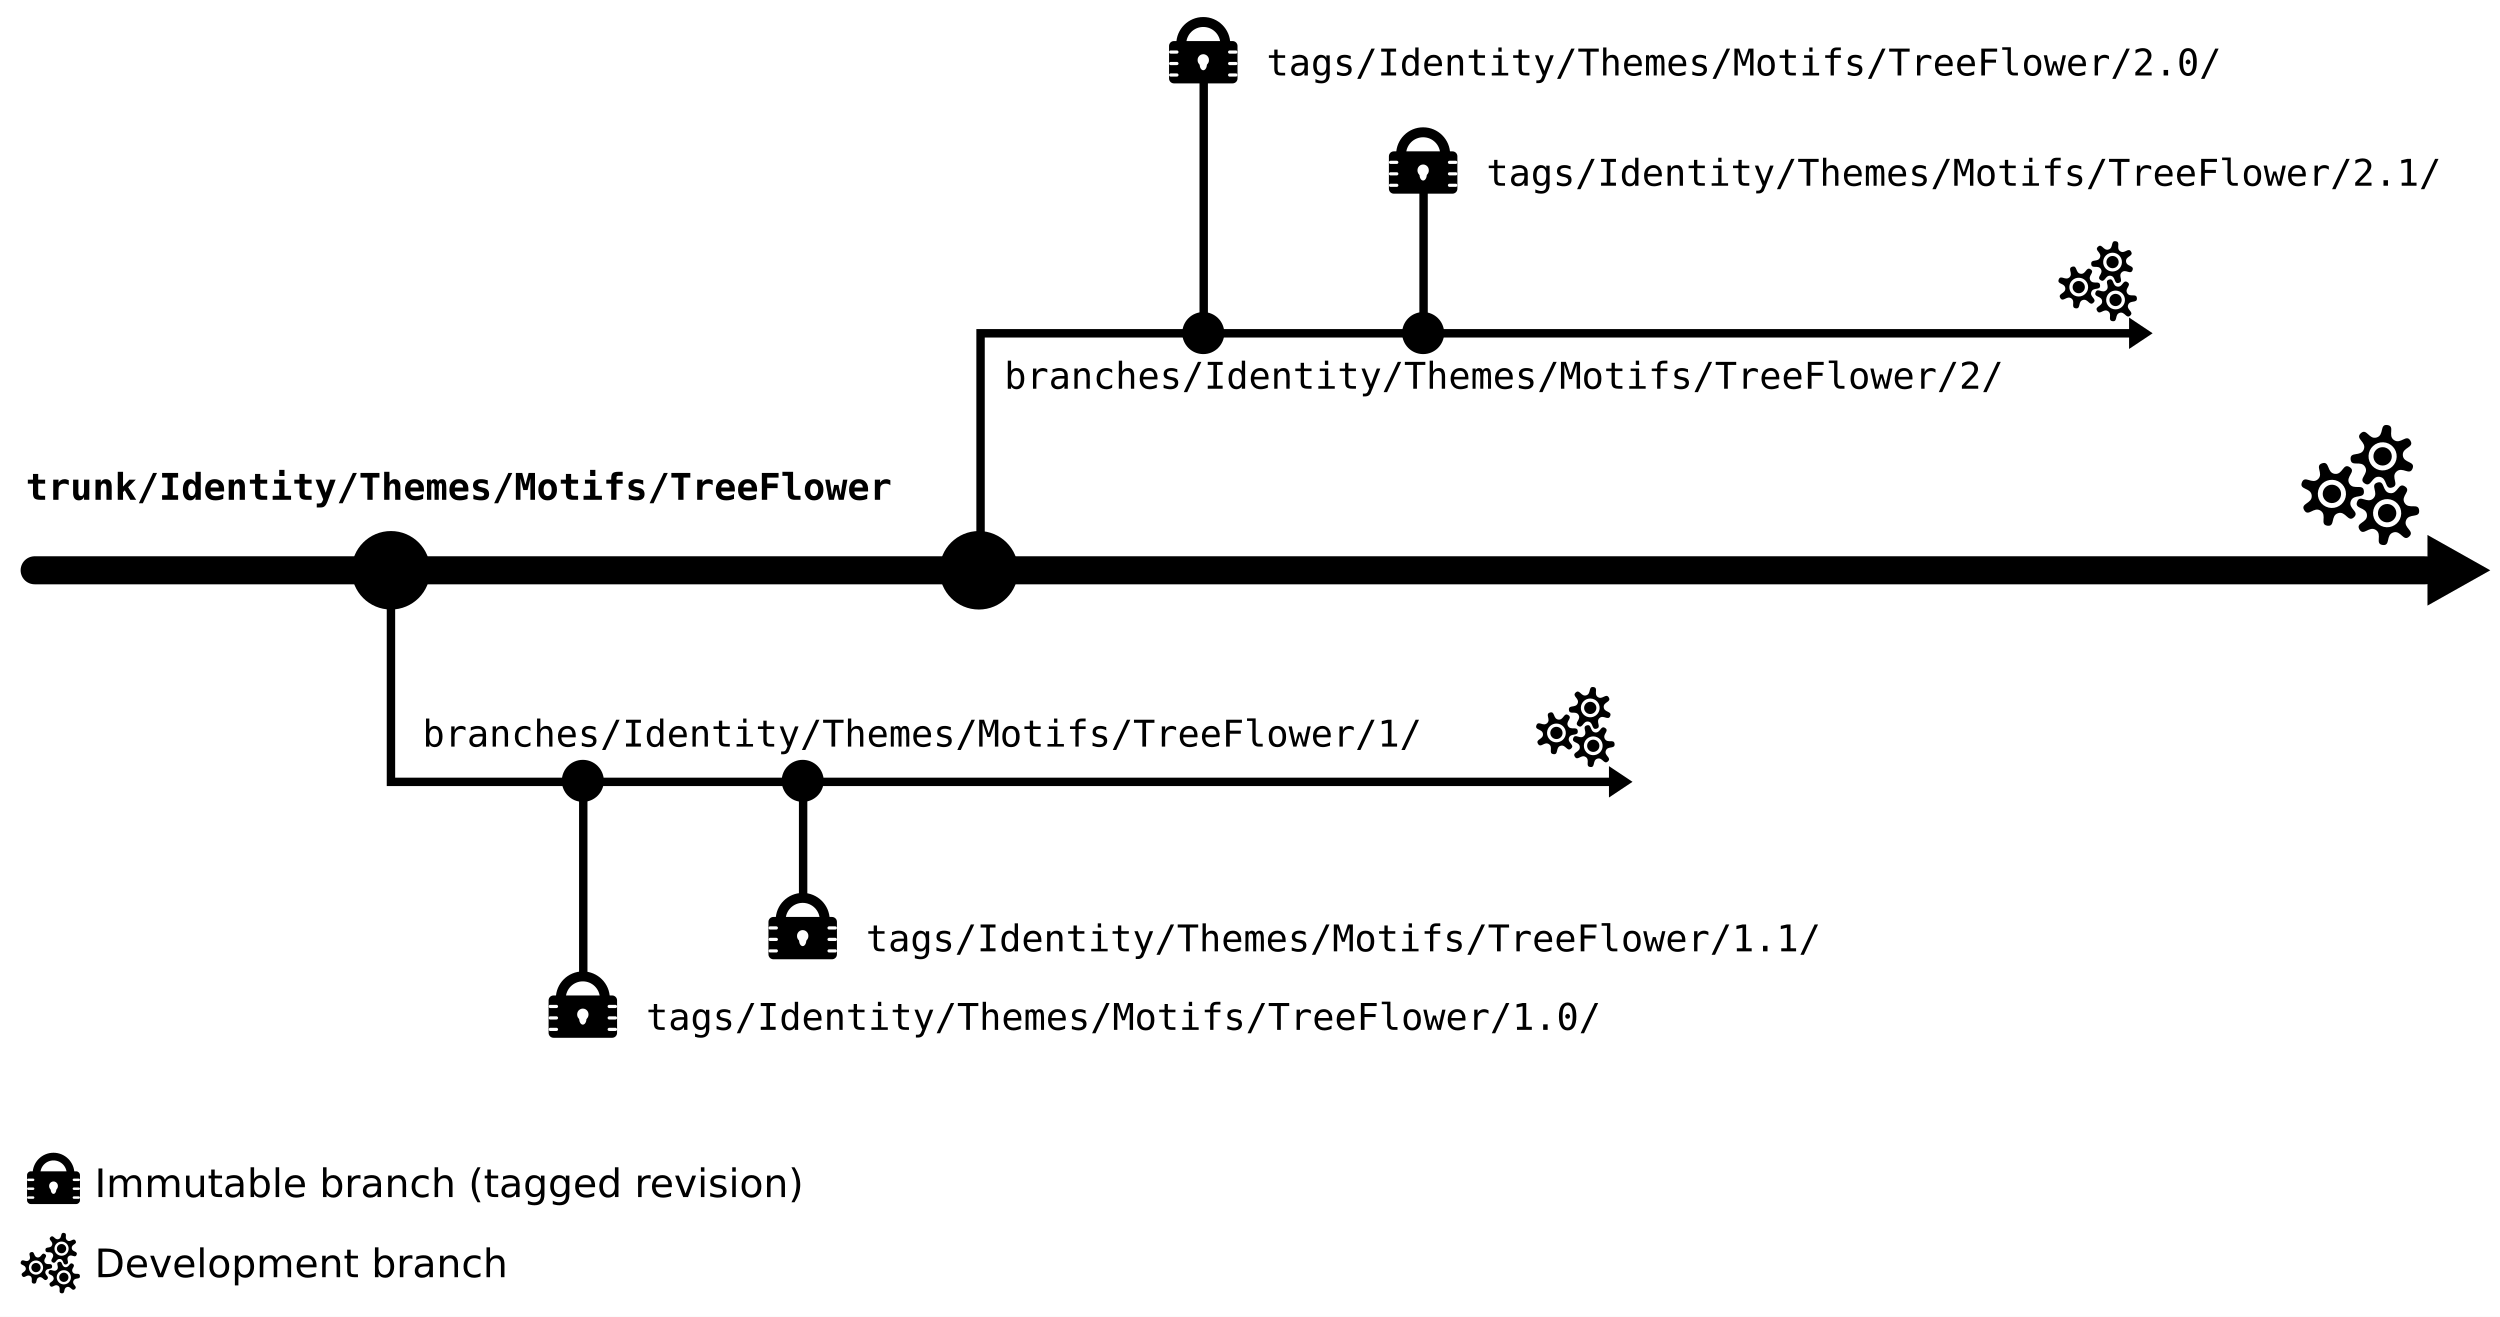
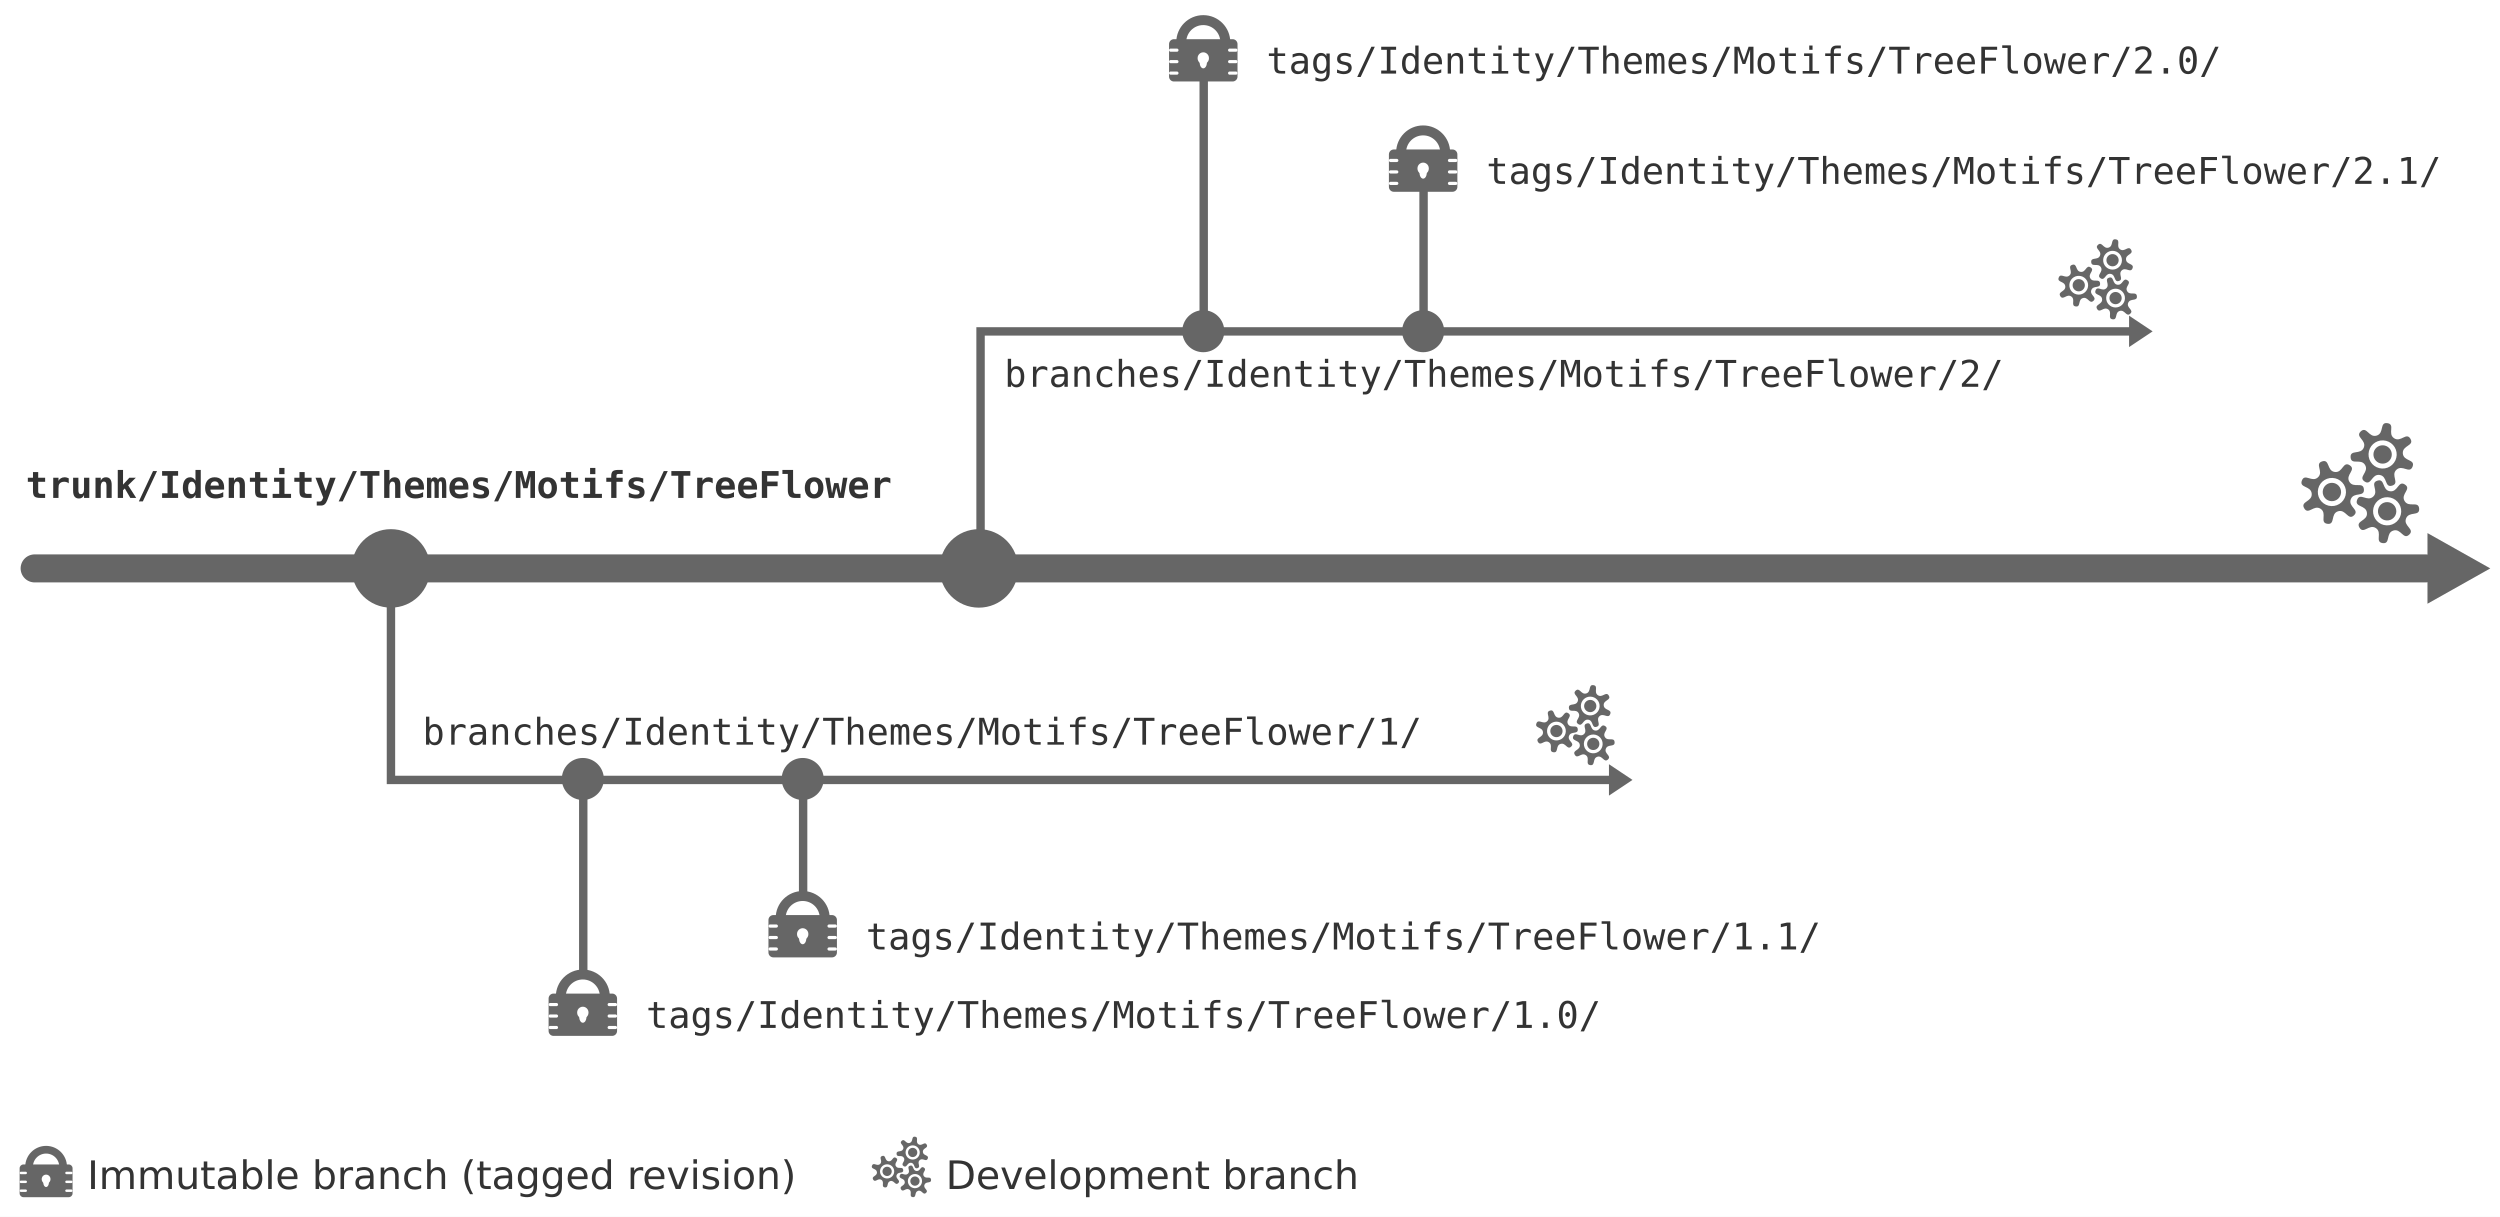
- <svg xmlns="http://www.w3.org/2000/svg" xmlns:xlink="http://www.w3.org/1999/xlink" width="636.912" height="335.481" id="svg2" version="1.0">
-   <defs id="defs4">
-     <linearGradient id="linearGradient5097">
-       <stop style="stop-color:#ffffff;stop-opacity:1;" offset="0" id="stop5099" />
-       <stop style="stop-color:#ffffff;stop-opacity:0;" offset="1" id="stop5101" />
-     </linearGradient>
-     <radialGradient xlink:href="#linearGradient5097" id="radialGradient5113" cx="80.359" cy="613.362" fx="80.359" fy="613.362" r="324.67" gradientTransform="matrix(1.044002,0,0,0.4543958,10.79415,328.391)" gradientUnits="userSpaceOnUse" />
-   </defs>
-   <g id="layer1" transform="translate(227.2667,-386.216)">
-     <rect style="opacity:1;fill:#ffffff;fill-opacity:1;stroke:none;stroke-width:1.379;stroke-linecap:round;stroke-linejoin:round;stroke-miterlimit:4;stroke-dasharray:none;stroke-dashoffset:0;stroke-opacity:1" id="CENTOSARTWORK" width="636.912" height="335.481" x="-227.267" y="386.216" />
+ <svg xmlns="http://www.w3.org/2000/svg" xmlns:xlink="http://www.w3.org/1999/xlink" width="636.912" height="310" id="svg2" version="1.0">
+   <defs id="defs4" />
+   <g id="layer1" transform="translate(227.2667,-386.697)">
+     <rect style="opacity:1;fill:#ffffff;fill-opacity:1;stroke:none;stroke-width:1.379;stroke-linecap:round;stroke-linejoin:round;stroke-miterlimit:4;stroke-dasharray:none;stroke-dashoffset:0;stroke-opacity:1" id="CENTOSARTWORK" width="636.912" height="310" x="-227.267" y="386.697" />
    <g id="g3391" transform="matrix(1.99486,0,0,1.99486,-288.3265,-572.973)">
-       <rect ry="0.88" rx="0.88" y="454.811" x="31.32" height="7.57" width="12.248" id="rect3379" style="opacity:1;fill:#000000;fill-opacity:1;stroke:none;stroke-width:30;stroke-linecap:round;stroke-linejoin:miter;stroke-miterlimit:4;stroke-dasharray:none;stroke-dashoffset:0;stroke-opacity:1" />
-       <path transform="matrix(0.1268335,0,0,0.1268335,32.29058,396.4382)" d="M 71.701,464.413 A 31.07,31.07 0 1 1 9.56,464.413 A 31.07,31.07 0 1 1 71.701,464.413 z" id="path3381" style="opacity:1;fill:none;fill-opacity:1;stroke:#000000;stroke-width:14.03;stroke-linecap:round;stroke-linejoin:miter;stroke-miterlimit:4;stroke-dasharray:none;stroke-dashoffset:0;stroke-opacity:1" />
+       <rect ry="0.88" rx="0.88" y="454.811" x="31.32" height="7.57" width="12.248" id="rect3379" style="opacity:1;fill:#666666;fill-opacity:1;stroke:none;stroke-width:30;stroke-linecap:round;stroke-linejoin:miter;stroke-miterlimit:4;stroke-dasharray:none;stroke-dashoffset:0;stroke-opacity:1" />
+       <path transform="matrix(0.1268335,0,0,0.1268335,32.29058,396.4382)" d="M 71.701,464.413 A 31.07,31.07 0 1 1 9.56,464.413 A 31.07,31.07 0 1 1 71.701,464.413 z" id="path3381" style="opacity:1;fill:none;fill-opacity:1;stroke:#666666;stroke-width:14.03;stroke-linecap:round;stroke-linejoin:miter;stroke-miterlimit:4;stroke-dasharray:none;stroke-dashoffset:0;stroke-opacity:1" />
      <g transform="matrix(1.053512,0,0,1.053512,-2.003688,-26.18033)" id="g3387">
        <path style="opacity:1;fill:#ffffff;fill-opacity:1;stroke:none;stroke-width:2;stroke-linecap:round;stroke-linejoin:miter;stroke-miterlimit:4;stroke-dasharray:none;stroke-dashoffset:0;stroke-opacity:1" id="path3383" d="M 39.152,458.605 A 1.972,1.972 0 1 1 35.209,458.605 A 1.972,1.972 0 1 1 39.152,458.605 z" transform="matrix(0.4895582,0,0,0.4949237,19.24201,232.8131)" />
        <path transform="matrix(0.3109868,0,0,0.4949237,25.88134,233.5437)" d="M 39.152,458.605 A 1.972,1.972 0 1 1 35.209,458.605 A 1.972,1.972 0 1 1 39.152,458.605 z" id="path3385" style="opacity:1;fill:#ffffff;fill-opacity:1;stroke:none;stroke-width:2;stroke-linecap:round;stroke-linejoin:miter;stroke-miterlimit:4;stroke-dasharray:none;stroke-dashoffset:0;stroke-opacity:1" />
      </g>
      <path id="path3593" d="M 32.73,456.777 L 31.604,456.777" style="fill:none;fill-rule:evenodd;stroke:#ffffff;stroke-width:0.568;stroke-linecap:round;stroke-linejoin:miter;stroke-miterlimit:4;stroke-dasharray:none;stroke-opacity:1" />
      <path style="fill:none;fill-rule:evenodd;stroke:#ffffff;stroke-width:0.568;stroke-linecap:round;stroke-linejoin:miter;stroke-miterlimit:4;stroke-dasharray:none;stroke-opacity:1" d="M 32.73,460.881 L 31.604,460.881" id="path3595" />
      <path id="path3597" d="M 32.73,458.829 L 31.604,458.829" style="fill:none;fill-rule:evenodd;stroke:#ffffff;stroke-width:0.568;stroke-linecap:round;stroke-linejoin:miter;stroke-miterlimit:4;stroke-dasharray:none;stroke-opacity:1" />
      <use x="0" y="0" xlink:href="#path3593" id="use3599" transform="translate(10.5533,0)" width="744.094" height="1052.362" />
      <use x="0" y="0" xlink:href="#path3595" id="use3601" transform="translate(10.5533,0)" width="744.094" height="1052.362" />
      <use x="0" y="0" xlink:href="#path3597" id="use3603" transform="translate(10.5533,0)" width="744.094" height="1052.362" />
    </g>
-     <g id="g3464" transform="matrix(1.748687,7.0246696e-2,-7.0246696e-2,1.748687,-196.3429,-352.5242)" style="fill:#000000">
-       <g id="g3448" transform="translate(1.011923,0.8513383)" style="fill:#000000">
-         <path style="fill:#000000;fill-opacity:1;stroke:none;stroke-width:2;stroke-linecap:round;stroke-linejoin:miter;stroke-miterlimit:4;stroke-dasharray:none;stroke-dashoffset:0;stroke-opacity:1" id="path3398" d="M -63.899,485.465 C -69.086,491.084 -59.634,497.68 -66.745,500.493 C -73.857,503.305 -71.472,492.028 -79.1,491.476 C -86.727,490.924 -85.991,502.427 -92.623,498.62 C -99.256,494.814 -88.952,489.647 -93.277,483.34 C -97.601,477.032 -106.135,484.78 -107.294,477.221 C -108.454,469.662 -97.99,474.496 -95.754,467.183 C -93.519,459.869 -104.898,458.028 -99.711,452.408 C -94.524,446.789 -91.779,457.984 -84.667,455.172 C -77.556,452.359 -83.211,442.315 -75.583,442.867 C -67.956,443.419 -74.997,452.545 -68.364,456.351 C -61.732,460.158 -57.404,449.474 -53.08,455.782 C -48.756,462.089 -60.281,462.274 -59.122,469.833 C -57.962,477.392 -46.912,474.114 -49.147,481.428 C -51.382,488.741 -58.712,479.846 -63.899,485.465 z" transform="matrix(0.1945715,0.1005164,-0.1005164,0.1945715,97.41442,311.9093)" />
-         <path style="fill:#000000;fill-opacity:1;stroke:#ffffff;stroke-width:1.512;stroke-linecap:round;stroke-linejoin:miter;stroke-miterlimit:4;stroke-dasharray:none;stroke-dashoffset:0;stroke-opacity:1" id="path3400" d="M 82.058,454.455 A 3.585,3.585 0 1 1 74.888,454.455 A 3.585,3.585 0 1 1 82.058,454.455 z" transform="matrix(0.6612406,0,0,0.6612406,-17.11405,95.56287)" />
+     <g id="g3464" transform="matrix(1.748687,7.0246696e-2,-7.0246696e-2,1.748687,-196.3429,-352.5242)" style="fill:#333333">
+       <g id="g3448" transform="translate(1.011923,0.8513383)" style="fill:#666666">
+         <path style="fill:#666666;fill-opacity:1;stroke:none;stroke-width:2;stroke-linecap:round;stroke-linejoin:miter;stroke-miterlimit:4;stroke-dasharray:none;stroke-dashoffset:0;stroke-opacity:1" id="path3398" d="M -63.899,485.465 C -69.086,491.084 -59.634,497.68 -66.745,500.493 C -73.857,503.305 -71.472,492.028 -79.1,491.476 C -86.727,490.924 -85.991,502.427 -92.623,498.62 C -99.256,494.814 -88.952,489.647 -93.277,483.34 C -97.601,477.032 -106.135,484.78 -107.294,477.221 C -108.454,469.662 -97.99,474.496 -95.754,467.183 C -93.519,459.869 -104.898,458.028 -99.711,452.408 C -94.524,446.789 -91.779,457.984 -84.667,455.172 C -77.556,452.359 -83.211,442.315 -75.583,442.867 C -67.956,443.419 -74.997,452.545 -68.364,456.351 C -61.732,460.158 -57.404,449.474 -53.08,455.782 C -48.756,462.089 -60.281,462.274 -59.122,469.833 C -57.962,477.392 -46.912,474.114 -49.147,481.428 C -51.382,488.741 -58.712,479.846 -63.899,485.465 z" transform="matrix(0.1945715,0.1005164,-0.1005164,0.1945715,97.41442,311.9093)" />
+         <path style="fill:#666666;fill-opacity:1;stroke:#ffffff;stroke-width:1.512;stroke-linecap:round;stroke-linejoin:miter;stroke-miterlimit:4;stroke-dasharray:none;stroke-dashoffset:0;stroke-opacity:1" id="path3400" d="M 82.058,454.455 A 3.585,3.585 0 1 1 74.888,454.455 A 3.585,3.585 0 1 1 82.058,454.455 z" transform="matrix(0.6612406,0,0,0.6612406,-17.11405,95.56287)" />
      </g>
-       <g transform="translate(12.4176,4.32646)" id="g3511" style="fill:#000000">
-         <path transform="matrix(0.1945715,0.1005164,-0.1005164,0.1945715,97.41442,311.9093)" d="M -63.899,485.465 C -69.086,491.084 -59.634,497.68 -66.745,500.493 C -73.857,503.305 -71.472,492.028 -79.1,491.476 C -86.727,490.924 -85.991,502.427 -92.623,498.62 C -99.256,494.814 -88.952,489.647 -93.277,483.34 C -97.601,477.032 -106.135,484.78 -107.294,477.221 C -108.454,469.662 -97.99,474.496 -95.754,467.183 C -93.519,459.869 -104.898,458.028 -99.711,452.408 C -94.524,446.789 -91.779,457.984 -84.667,455.172 C -77.556,452.359 -83.211,442.315 -75.583,442.867 C -67.956,443.419 -74.997,452.545 -68.364,456.351 C -61.732,460.158 -57.404,449.474 -53.08,455.782 C -48.756,462.089 -60.281,462.274 -59.122,469.833 C -57.962,477.392 -46.912,474.114 -49.147,481.428 C -51.382,488.741 -58.712,479.846 -63.899,485.465 z" id="path3513" style="fill:#000000;fill-opacity:1;stroke:none;stroke-width:2;stroke-linecap:round;stroke-linejoin:miter;stroke-miterlimit:4;stroke-dasharray:none;stroke-dashoffset:0;stroke-opacity:1" />
-         <path transform="matrix(0.6612406,0,0,0.6612406,-17.11405,95.56287)" d="M 82.058,454.455 A 3.585,3.585 0 1 1 74.888,454.455 A 3.585,3.585 0 1 1 82.058,454.455 z" id="path3515" style="fill:#000000;fill-opacity:1;stroke:#ffffff;stroke-width:1.512;stroke-linecap:round;stroke-linejoin:miter;stroke-miterlimit:4;stroke-dasharray:none;stroke-dashoffset:0;stroke-opacity:1" />
+       <g transform="translate(12.4176,4.32646)" id="g3511" style="fill:#666666">
+         <path transform="matrix(0.1945715,0.1005164,-0.1005164,0.1945715,97.41442,311.9093)" d="M -63.899,485.465 C -69.086,491.084 -59.634,497.68 -66.745,500.493 C -73.857,503.305 -71.472,492.028 -79.1,491.476 C -86.727,490.924 -85.991,502.427 -92.623,498.62 C -99.256,494.814 -88.952,489.647 -93.277,483.34 C -97.601,477.032 -106.135,484.78 -107.294,477.221 C -108.454,469.662 -97.99,474.496 -95.754,467.183 C -93.519,459.869 -104.898,458.028 -99.711,452.408 C -94.524,446.789 -91.779,457.984 -84.667,455.172 C -77.556,452.359 -83.211,442.315 -75.583,442.867 C -67.956,443.419 -74.997,452.545 -68.364,456.351 C -61.732,460.158 -57.404,449.474 -53.08,455.782 C -48.756,462.089 -60.281,462.274 -59.122,469.833 C -57.962,477.392 -46.912,474.114 -49.147,481.428 C -51.382,488.741 -58.712,479.846 -63.899,485.465 z" id="path3513" style="fill:#666666;fill-opacity:1;stroke:none;stroke-width:2;stroke-linecap:round;stroke-linejoin:miter;stroke-miterlimit:4;stroke-dasharray:none;stroke-dashoffset:0;stroke-opacity:1" />
+         <path transform="matrix(0.6612406,0,0,0.6612406,-17.11405,95.56287)" d="M 82.058,454.455 A 3.585,3.585 0 1 1 74.888,454.455 A 3.585,3.585 0 1 1 82.058,454.455 z" id="path3515" style="fill:#666666;fill-opacity:1;stroke:#ffffff;stroke-width:1.512;stroke-linecap:round;stroke-linejoin:miter;stroke-miterlimit:4;stroke-dasharray:none;stroke-dashoffset:0;stroke-opacity:1" />
      </g>
-       <g id="g3517" transform="translate(11.03246,-7.207829)" style="fill:#000000">
-         <path style="fill:#000000;fill-opacity:1;stroke:none;stroke-width:2;stroke-linecap:round;stroke-linejoin:miter;stroke-miterlimit:4;stroke-dasharray:none;stroke-dashoffset:0;stroke-opacity:1" id="path3519" d="M -63.899,485.465 C -69.086,491.084 -59.634,497.68 -66.745,500.493 C -73.857,503.305 -71.472,492.028 -79.1,491.476 C -86.727,490.924 -85.991,502.427 -92.623,498.62 C -99.256,494.814 -88.952,489.647 -93.277,483.34 C -97.601,477.032 -106.135,484.78 -107.294,477.221 C -108.454,469.662 -97.99,474.496 -95.754,467.183 C -93.519,459.869 -104.898,458.028 -99.711,452.408 C -94.524,446.789 -91.779,457.984 -84.667,455.172 C -77.556,452.359 -83.211,442.315 -75.583,442.867 C -67.956,443.419 -74.997,452.545 -68.364,456.351 C -61.732,460.158 -57.404,449.474 -53.08,455.782 C -48.756,462.089 -60.281,462.274 -59.122,469.833 C -57.962,477.392 -46.912,474.114 -49.147,481.428 C -51.382,488.741 -58.712,479.846 -63.899,485.465 z" transform="matrix(0.218856,7.9782205e-3,-7.9782205e-3,0.218856,55.57059,293.3309)" />
-         <path style="fill:#000000;fill-opacity:1;stroke:#ffffff;stroke-width:1.512;stroke-linecap:round;stroke-linejoin:miter;stroke-miterlimit:4;stroke-dasharray:none;stroke-dashoffset:0;stroke-opacity:1" id="path3521" d="M 82.058,454.455 A 3.585,3.585 0 1 1 74.888,454.455 A 3.585,3.585 0 1 1 82.058,454.455 z" transform="matrix(0.6612406,0,0,0.6612406,-17.11405,95.56287)" />
+       <g id="g3517" transform="translate(11.03246,-7.207829)" style="fill:#666666">
+         <path style="fill:#666666;fill-opacity:1;stroke:none;stroke-width:2;stroke-linecap:round;stroke-linejoin:miter;stroke-miterlimit:4;stroke-dasharray:none;stroke-dashoffset:0;stroke-opacity:1" id="path3519" d="M -63.899,485.465 C -69.086,491.084 -59.634,497.68 -66.745,500.493 C -73.857,503.305 -71.472,492.028 -79.1,491.476 C -86.727,490.924 -85.991,502.427 -92.623,498.62 C -99.256,494.814 -88.952,489.647 -93.277,483.34 C -97.601,477.032 -106.135,484.78 -107.294,477.221 C -108.454,469.662 -97.99,474.496 -95.754,467.183 C -93.519,459.869 -104.898,458.028 -99.711,452.408 C -94.524,446.789 -91.779,457.984 -84.667,455.172 C -77.556,452.359 -83.211,442.315 -75.583,442.867 C -67.956,443.419 -74.997,452.545 -68.364,456.351 C -61.732,460.158 -57.404,449.474 -53.08,455.782 C -48.756,462.089 -60.281,462.274 -59.122,469.833 C -57.962,477.392 -46.912,474.114 -49.147,481.428 C -51.382,488.741 -58.712,479.846 -63.899,485.465 z" transform="matrix(0.218856,7.9782205e-3,-7.9782205e-3,0.218856,55.57059,293.3309)" />
+         <path style="fill:#666666;fill-opacity:1;stroke:#ffffff;stroke-width:1.512;stroke-linecap:round;stroke-linejoin:miter;stroke-miterlimit:4;stroke-dasharray:none;stroke-dashoffset:0;stroke-opacity:1" id="path3521" d="M 82.058,454.455 A 3.585,3.585 0 1 1 74.888,454.455 A 3.585,3.585 0 1 1 82.058,454.455 z" transform="matrix(0.6612406,0,0,0.6612406,-17.11405,95.56287)" />
      </g>
    </g>
-     <path style="fill:none;fill-rule:evenodd;stroke:#000000;stroke-width:7.139;stroke-linecap:round;stroke-linejoin:miter;stroke-miterlimit:4;stroke-dasharray:none;stroke-opacity:1" d="M -218.442,531.506 L 390.651,531.506" id="path2569" />
-     <text xml:space="preserve" style="font-size:9.396px;font-style:normal;font-variant:normal;font-weight:bold;font-stretch:normal;text-align:start;line-height:100%;writing-mode:lr-tb;text-anchor:start;fill:#000000;fill-opacity:1;stroke:none;stroke-width:1px;stroke-linecap:butt;stroke-linejoin:miter;stroke-opacity:1;font-family:DejaVu LGC Sans Mono;-inkscape-font-specification:DejaVu LGC Sans Mono Bold" x="-220.691" y="513.552" id="text3341">
+     <path style="fill:none;fill-rule:evenodd;stroke:#666666;stroke-width:7.139;stroke-linecap:round;stroke-linejoin:miter;stroke-miterlimit:4;stroke-dasharray:none;stroke-opacity:1" d="M -218.442,531.506 L 390.651,531.506" id="path2569" />
+     <text xml:space="preserve" style="font-size:9.396px;font-style:normal;font-variant:normal;font-weight:bold;font-stretch:normal;text-align:start;line-height:100%;writing-mode:lr-tb;text-anchor:start;fill:#333333;fill-opacity:1;stroke:none;stroke-width:1px;stroke-linecap:butt;stroke-linejoin:miter;stroke-opacity:1;font-family:DejaVu LGC Sans Mono;-inkscape-font-specification:DejaVu LGC Sans Mono Bold" x="-220.691" y="513.552" id="text3341">
      <tspan id="tspan3343" x="-220.691" y="513.552">trunk/Identity/Themes/Motifs/TreeFlower</tspan>
    </text>
-     <path transform="matrix(1.323037,0,0,1.289007,297.2731,-33.54565)" style="fill:#000000;fill-opacity:1;stroke:none;stroke-width:5;stroke-linecap:round;stroke-linejoin:miter;stroke-miterlimit:4;stroke-dashoffset:0;stroke-opacity:1" d="M 70.969,445.344 L 70.969,431.38 L 83.062,438.362 L 70.969,445.344 z" id="path3347" />
-     <path style="fill:none;fill-rule:evenodd;stroke:#000000;stroke-width:2.142;stroke-linecap:round;stroke-linejoin:miter;stroke-miterlimit:4;stroke-dasharray:none;stroke-opacity:1" d="M -127.666,531.959 L -127.666,585.404 L 183.01,585.404" id="path3349" />
-     <path style="fill:#000000;fill-opacity:1;stroke:none;stroke-width:5;stroke-linecap:round;stroke-linejoin:miter;stroke-miterlimit:4;stroke-dasharray:none;stroke-dashoffset:0;stroke-opacity:1" id="path3351" d="M 70.969,445.344 L 70.969,438.362 L 70.969,431.38 L 77.016,434.871 L 83.062,438.362 L 77.016,441.853 L 70.969,445.344 z" transform="matrix(0.4961389,0,0,0.5728919,147.4285,334.2603)" />
-     <text xml:space="preserve" style="font-size:9.396px;font-style:normal;font-variant:normal;font-weight:normal;font-stretch:normal;text-align:start;line-height:100%;writing-mode:lr-tb;text-anchor:start;fill:#000000;fill-opacity:1;stroke:none;stroke-width:1px;stroke-linecap:butt;stroke-linejoin:miter;stroke-opacity:1;font-family:DejaVu LGC Sans Mono;-inkscape-font-specification:DejaVu LGC Sans Mono" x="-119.622" y="576.418" id="text3553">
+     <path transform="matrix(1.323037,0,0,1.289007,297.2731,-33.54565)" style="fill:#666666;fill-opacity:1;stroke:none;stroke-width:5;stroke-linecap:round;stroke-linejoin:miter;stroke-miterlimit:4;stroke-dashoffset:0;stroke-opacity:1" d="M 70.969,445.344 L 70.969,431.38 L 83.062,438.362 L 70.969,445.344 z" id="path3347" />
+     <path style="fill:none;fill-rule:evenodd;stroke:#666666;stroke-width:2.142;stroke-linecap:round;stroke-linejoin:miter;stroke-miterlimit:4;stroke-dasharray:none;stroke-opacity:1" d="M -127.666,531.959 L -127.666,585.404 L 183.01,585.404" id="path3349" />
+     <path style="fill:#666666;fill-opacity:1;stroke:none;stroke-width:5;stroke-linecap:round;stroke-linejoin:miter;stroke-miterlimit:4;stroke-dasharray:none;stroke-dashoffset:0;stroke-opacity:1" id="path3351" d="M 70.969,445.344 L 70.969,438.362 L 70.969,431.38 L 77.016,434.871 L 83.062,438.362 L 77.016,441.853 L 70.969,445.344 z" transform="matrix(0.4961389,0,0,0.5728919,147.4285,334.2603)" />
+     <text xml:space="preserve" style="font-size:9.396px;font-style:normal;font-variant:normal;font-weight:normal;font-stretch:normal;text-align:start;line-height:100%;writing-mode:lr-tb;text-anchor:start;fill:#333333;fill-opacity:1;stroke:none;stroke-width:1px;stroke-linecap:butt;stroke-linejoin:miter;stroke-opacity:1;font-family:DejaVu LGC Sans Mono;-inkscape-font-specification:DejaVu LGC Sans Mono" x="-119.622" y="576.418" id="text3553">
      <tspan id="tspan3555" x="-119.622" y="576.418">branches/Identity/Themes/Motifs/TreeFlower/1/</tspan>
    </text>
    <use height="1052.362" width="744.094" transform="matrix(0.4761905,0,0,0.4761905,246.2302,409.0977)" id="use3563" xlink:href="#g3464" y="0" x="0" />
-     <path transform="matrix(0.6693112,0,0,0.6693112,-141.0277,211.435)" d="M 101,558.362 A 8,8 0 1 1 85,558.362 A 8,8 0 1 1 101,558.362 z" id="path3565" style="fill:#000000;fill-opacity:1;stroke:none;stroke-width:5;stroke-linecap:round;stroke-linejoin:round;stroke-miterlimit:4;stroke-dasharray:none;stroke-dashoffset:0;stroke-opacity:1" />
-     <path style="fill:none;fill-rule:evenodd;stroke:#000000;stroke-width:2.142;stroke-linecap:round;stroke-linejoin:miter;stroke-miterlimit:4;stroke-dasharray:none;stroke-opacity:1" d="M -78.672,586.088 L -78.672,634.629" id="path3569" />
-     <text id="text3571" y="648.586" x="-62.661" style="font-size:9.396px;font-style:normal;font-variant:normal;font-weight:normal;font-stretch:normal;text-align:start;line-height:100%;writing-mode:lr-tb;text-anchor:start;fill:#000000;fill-opacity:1;stroke:none;stroke-width:1px;stroke-linecap:butt;stroke-linejoin:miter;stroke-opacity:1;font-family:DejaVu LGC Sans Mono;-inkscape-font-specification:DejaVu LGC Sans Mono" xml:space="preserve">
+     <path transform="matrix(0.6693112,0,0,0.6693112,-141.0277,211.435)" d="M 101,558.362 A 8,8 0 1 1 85,558.362 A 8,8 0 1 1 101,558.362 z" id="path3565" style="fill:#666666;fill-opacity:1;stroke:none;stroke-width:5;stroke-linecap:round;stroke-linejoin:round;stroke-miterlimit:4;stroke-dasharray:none;stroke-dashoffset:0;stroke-opacity:1" />
+     <path style="fill:none;fill-rule:evenodd;stroke:#666666;stroke-width:2.142;stroke-linecap:round;stroke-linejoin:miter;stroke-miterlimit:4;stroke-dasharray:none;stroke-opacity:1" d="M -78.672,586.088 L -78.672,634.629" id="path3569" />
+     <text id="text3571" y="648.586" x="-62.661" style="font-size:9.396px;font-style:normal;font-variant:normal;font-weight:normal;font-stretch:normal;text-align:start;line-height:100%;writing-mode:lr-tb;text-anchor:start;fill:#333333;fill-opacity:1;stroke:none;stroke-width:1px;stroke-linecap:butt;stroke-linejoin:miter;stroke-opacity:1;font-family:DejaVu LGC Sans Mono;-inkscape-font-specification:DejaVu LGC Sans Mono" xml:space="preserve">
      <tspan y="648.586" x="-62.661" id="tspan3573">tags/Identity/Themes/Motifs/TreeFlower/1.0/</tspan>
    </text>
    <use height="1052.362" width="744.094" transform="matrix(0.713932,0,0,0.713932,73.73627,401.1487)" id="use3575" xlink:href="#g3391" y="0" x="0" />
    <use x="0" y="0" xlink:href="#g3464" id="use3579" transform="matrix(0.7142857,0,0,0.7142857,482.2792,266.274)" width="744.094" height="1052.362" />
-     <path style="fill:#000000;fill-opacity:1;stroke:none;stroke-width:5;stroke-linecap:round;stroke-linejoin:round;stroke-miterlimit:4;stroke-dasharray:none;stroke-dashoffset:0;stroke-opacity:1" id="use5165" d="M 101,558.362 A 8,8 0 1 1 85,558.362 A 8,8 0 1 1 101,558.362 z" transform="matrix(1.25,0,0,1.25,-243.9222,-166.4466)" />
-     <g id="g5123" transform="matrix(1.044002,0,0,1.044002,22.31232,-62.88753)">
-       <text id="text3429" y="722.293" x="-215.969" style="font-size:9.579px;font-style:normal;font-variant:normal;font-weight:normal;font-stretch:normal;text-indent:0;text-align:start;text-decoration:none;line-height:125%;letter-spacing:normal;word-spacing:normal;text-transform:none;direction:ltr;block-progression:tb;writing-mode:lr-tb;text-anchor:start;opacity:1;fill:#000000;fill-opacity:1;fill-rule:nonzero;stroke:none;stroke-width:1px;stroke-linecap:butt;stroke-linejoin:miter;marker:none;marker-start:none;marker-mid:none;marker-end:none;stroke-miterlimit:4;stroke-dasharray:none;stroke-dashoffset:0;stroke-opacity:1;visibility:visible;display:inline;overflow:visible;enable-background:accumulate;font-family:DejaVu LGC Sans;-inkscape-font-specification:DejaVu LGC Sans" xml:space="preserve">
-         <tspan y="722.293" x="-215.969" id="tspan3431">Immutable branch (tagged revision)</tspan>
-       </text>
-       <use height="284" width="650" transform="matrix(0.5287493,0,0,0.5287493,-113.0445,539.2433)" id="use5115" xlink:href="#g3391" y="0" x="0" />
-       <use height="284" width="650" transform="matrix(0.3448498,0,0,0.3448498,-174.5349,620.8434)" id="use5117" xlink:href="#g3464" y="0" x="0" />
-       <text xml:space="preserve" style="font-size:9.579px;font-style:normal;font-variant:normal;font-weight:normal;font-stretch:normal;text-indent:0;text-align:start;text-decoration:none;line-height:125%;letter-spacing:normal;word-spacing:normal;text-transform:none;direction:ltr;block-progression:tb;writing-mode:lr-tb;text-anchor:start;opacity:1;fill:#000000;fill-opacity:1;fill-rule:nonzero;stroke:none;stroke-width:1px;stroke-linecap:butt;stroke-linejoin:miter;marker:none;marker-start:none;marker-mid:none;marker-end:none;stroke-miterlimit:4;stroke-dasharray:none;stroke-dashoffset:0;stroke-opacity:1;visibility:visible;display:inline;overflow:visible;enable-background:accumulate;font-family:DejaVu LGC Sans;-inkscape-font-specification:DejaVu LGC Sans" x="-215.969" y="741.846" id="text5119">
-         <tspan id="tspan5121" x="-215.969" y="741.846">Development branch</tspan>
-       </text>
-     </g>
-     <path style="fill:#000000;fill-opacity:1;stroke:none;stroke-width:5;stroke-linecap:round;stroke-linejoin:round;stroke-miterlimit:4;stroke-dasharray:none;stroke-dashoffset:0;stroke-opacity:1" id="path2484" d="M 101,558.362 A 8,8 0 1 1 85,558.362 A 8,8 0 1 1 101,558.362 z" transform="matrix(0.6693112,0,0,0.6693112,-85.01474,211.435)" />
-     <path id="path2486" d="M -22.659,586.088 L -22.659,614.629" style="fill:none;fill-rule:evenodd;stroke:#000000;stroke-width:2.142;stroke-linecap:round;stroke-linejoin:miter;stroke-miterlimit:4;stroke-dasharray:none;stroke-opacity:1" />
+     <path style="fill:#666666;fill-opacity:1;stroke:none;stroke-width:5;stroke-linecap:round;stroke-linejoin:round;stroke-miterlimit:4;stroke-dasharray:none;stroke-dashoffset:0;stroke-opacity:1" id="use5165" d="M 101,558.362 A 8,8 0 1 1 85,558.362 A 8,8 0 1 1 101,558.362 z" transform="matrix(1.25,0,0,1.25,-243.9222,-166.4466)" />
+     <text xml:space="preserve" style="font-size:10px;font-style:normal;font-variant:normal;font-weight:normal;font-stretch:normal;text-indent:0;text-align:start;text-decoration:none;line-height:125%;letter-spacing:normal;word-spacing:normal;text-transform:none;direction:ltr;block-progression:tb;writing-mode:lr-tb;text-anchor:start;fill:#333333;fill-opacity:1;fill-rule:nonzero;stroke:none;stroke-width:1px;stroke-linecap:butt;stroke-linejoin:miter;marker:none;marker-start:none;marker-mid:none;marker-end:none;stroke-miterlimit:4;stroke-dasharray:none;stroke-dashoffset:0;stroke-opacity:1;visibility:visible;display:inline;overflow:visible;enable-background:accumulate;font-family:DejaVu LGC Sans;-inkscape-font-specification:DejaVu LGC Sans" x="-205.049" y="689.617" id="text3429">
+       <tspan id="tspan3431" x="-205.049" y="689.617">Immutable branch (tagged revision)</tspan>
+     </text>
+     <use x="0" y="0" xlink:href="#g3391" id="use5115" transform="matrix(0.5520153,0,0,0.5520153,-97.59533,498.8162)" width="650" height="284" />
+     <use x="0" y="0" xlink:href="#g3464" id="use5117" transform="matrix(0.3600238,0,0,0.3600238,56.93263,561.2498)" width="650" height="284" />
+     <text id="text5119" y="689.617" x="13.675" style="font-size:10px;font-style:normal;font-variant:normal;font-weight:normal;font-stretch:normal;text-indent:0;text-align:start;text-decoration:none;line-height:125%;letter-spacing:normal;word-spacing:normal;text-transform:none;direction:ltr;block-progression:tb;writing-mode:lr-tb;text-anchor:start;fill:#333333;fill-opacity:1;fill-rule:nonzero;stroke:none;stroke-width:1px;stroke-linecap:butt;stroke-linejoin:miter;marker:none;marker-start:none;marker-mid:none;marker-end:none;stroke-miterlimit:4;stroke-dasharray:none;stroke-dashoffset:0;stroke-opacity:1;visibility:visible;display:inline;overflow:visible;enable-background:accumulate;font-family:DejaVu LGC Sans;-inkscape-font-specification:DejaVu LGC Sans" xml:space="preserve">
+       <tspan y="689.617" x="13.675" id="tspan5121">Development branch</tspan>
+     </text>
+     <path style="fill:#666666;fill-opacity:1;stroke:none;stroke-width:5;stroke-linecap:round;stroke-linejoin:round;stroke-miterlimit:4;stroke-dasharray:none;stroke-dashoffset:0;stroke-opacity:1" id="path2484" d="M 101,558.362 A 8,8 0 1 1 85,558.362 A 8,8 0 1 1 101,558.362 z" transform="matrix(0.6693112,0,0,0.6693112,-85.01474,211.435)" />
+     <path id="path2486" d="M -22.659,586.088 L -22.659,614.629" style="fill:none;fill-rule:evenodd;stroke:#666666;stroke-width:2.142;stroke-linecap:round;stroke-linejoin:miter;stroke-miterlimit:4;stroke-dasharray:none;stroke-opacity:1" />
    <use x="0" y="0" xlink:href="#g3391" id="use2488" transform="matrix(0.713932,0,0,0.713932,129.7493,381.1487)" width="744.094" height="1052.362" />
-     <text id="text2490" y="628.586" x="-6.648" style="font-size:9.396px;font-style:normal;font-variant:normal;font-weight:normal;font-stretch:normal;text-align:start;line-height:100%;writing-mode:lr-tb;text-anchor:start;fill:#000000;fill-opacity:1;stroke:none;stroke-width:1px;stroke-linecap:butt;stroke-linejoin:miter;stroke-opacity:1;font-family:DejaVu LGC Sans Mono;-inkscape-font-specification:DejaVu LGC Sans Mono" xml:space="preserve">
+     <text id="text2490" y="628.586" x="-6.648" style="font-size:9.396px;font-style:normal;font-variant:normal;font-weight:normal;font-stretch:normal;text-align:start;line-height:100%;writing-mode:lr-tb;text-anchor:start;fill:#333333;fill-opacity:1;stroke:none;stroke-width:1px;stroke-linecap:butt;stroke-linejoin:miter;stroke-opacity:1;font-family:DejaVu LGC Sans Mono;-inkscape-font-specification:DejaVu LGC Sans Mono" xml:space="preserve">
      <tspan y="628.586" x="-6.648" id="tspan2492">tags/Identity/Themes/Motifs/TreeFlower/1.1/</tspan>
    </text>
-     <use x="0" y="0" xlink:href="#use5165" id="use2494" transform="translate(149.7876,0)" width="636.912" height="266.057" />
-     <path style="fill:none;fill-rule:evenodd;stroke:#000000;stroke-width:2.142;stroke-linecap:round;stroke-linejoin:miter;stroke-miterlimit:4;stroke-dasharray:none;stroke-opacity:1" d="M 22.545,524.572 L 22.545,471.128 L 316.076,471.128" id="path2496" />
-     <path style="fill:#000000;fill-opacity:1;stroke:none;stroke-width:5;stroke-linecap:round;stroke-linejoin:miter;stroke-miterlimit:4;stroke-dasharray:none;stroke-dashoffset:0;stroke-opacity:1" id="path2498" d="M 70.969,445.344 L 70.969,438.362 L 70.969,431.38 L 77.016,434.871 L 83.062,438.362 L 77.016,441.853 L 70.969,445.344 z" transform="matrix(0.4961389,0,0,0.5728919,279.9363,219.9866)" />
-     <text xml:space="preserve" style="font-size:9.396px;font-style:normal;font-variant:normal;font-weight:normal;font-stretch:normal;text-align:start;line-height:100%;writing-mode:lr-tb;text-anchor:start;fill:#000000;fill-opacity:1;stroke:none;stroke-width:1px;stroke-linecap:butt;stroke-linejoin:miter;stroke-opacity:1;font-family:DejaVu LGC Sans Mono;-inkscape-font-specification:DejaVu LGC Sans Mono" x="28.589" y="485.246" id="text2500">
+     <use x="0" y="0" xlink:href="#use5165" id="use2494" transform="translate(149.7876,0)" width="636.912" height="266.057" style="fill:#666666" />
+     <path style="fill:none;fill-rule:evenodd;stroke:#666666;stroke-width:2.142;stroke-linecap:round;stroke-linejoin:miter;stroke-miterlimit:4;stroke-dasharray:none;stroke-opacity:1" d="M 22.545,524.572 L 22.545,471.128 L 316.076,471.128" id="path2496" />
+     <path style="fill:#666666;fill-opacity:1;stroke:none;stroke-width:5;stroke-linecap:round;stroke-linejoin:miter;stroke-miterlimit:4;stroke-dasharray:none;stroke-dashoffset:0;stroke-opacity:1" id="path2498" d="M 70.969,445.344 L 70.969,438.362 L 70.969,431.38 L 77.016,434.871 L 83.062,438.362 L 77.016,441.853 L 70.969,445.344 z" transform="matrix(0.4961389,0,0,0.5728919,279.9363,219.9866)" />
+     <text xml:space="preserve" style="font-size:9.396px;font-style:normal;font-variant:normal;font-weight:normal;font-stretch:normal;text-align:start;line-height:100%;writing-mode:lr-tb;text-anchor:start;fill:#333333;fill-opacity:1;stroke:none;stroke-width:1px;stroke-linecap:butt;stroke-linejoin:miter;stroke-opacity:1;font-family:DejaVu LGC Sans Mono;-inkscape-font-specification:DejaVu LGC Sans Mono" x="28.589" y="485.246" id="text2500">
      <tspan id="tspan2502" x="28.589" y="485.246">branches/Identity/Themes/Motifs/TreeFlower/2/</tspan>
    </text>
    <use x="0" y="0" xlink:href="#g3464" id="use2504" transform="matrix(0.4761905,0,0,0.4761905,379.2958,295.519)" width="636.912" height="266.057" />
-     <path transform="matrix(0.6693112,0,0,0.6693112,17.04064,97.35663)" d="M 101,558.362 A 8,8 0 1 1 85,558.362 A 8,8 0 1 1 101,558.362 z" id="path2526" style="fill:#000000;fill-opacity:1;stroke:none;stroke-width:5;stroke-linecap:round;stroke-linejoin:round;stroke-miterlimit:4;stroke-dasharray:none;stroke-dashoffset:0;stroke-opacity:1" />
-     <path style="fill:none;fill-rule:evenodd;stroke:#000000;stroke-width:2.142;stroke-linecap:round;stroke-linejoin:miter;stroke-miterlimit:4;stroke-dasharray:none;stroke-opacity:1" d="M 79.396,404.629 L 79.396,468.986" id="path2528" />
-     <text id="text2530" y="405.44" x="95.407" style="font-size:9.396px;font-style:normal;font-variant:normal;font-weight:normal;font-stretch:normal;text-align:start;line-height:100%;writing-mode:lr-tb;text-anchor:start;fill:#000000;fill-opacity:1;stroke:none;stroke-width:1px;stroke-linecap:butt;stroke-linejoin:miter;stroke-opacity:1;font-family:DejaVu LGC Sans Mono;-inkscape-font-specification:DejaVu LGC Sans Mono" xml:space="preserve">
+     <path transform="matrix(0.6693112,0,0,0.6693112,17.04064,97.35663)" d="M 101,558.362 A 8,8 0 1 1 85,558.362 A 8,8 0 1 1 101,558.362 z" id="path2526" style="fill:#666666;fill-opacity:1;stroke:none;stroke-width:5;stroke-linecap:round;stroke-linejoin:round;stroke-miterlimit:4;stroke-dasharray:none;stroke-dashoffset:0;stroke-opacity:1" />
+     <path style="fill:none;fill-rule:evenodd;stroke:#666666;stroke-width:2.142;stroke-linecap:round;stroke-linejoin:miter;stroke-miterlimit:4;stroke-dasharray:none;stroke-opacity:1" d="M 79.396,404.629 L 79.396,468.986" id="path2528" />
+     <text id="text2530" y="405.44" x="95.407" style="font-size:9.396px;font-style:normal;font-variant:normal;font-weight:normal;font-stretch:normal;text-align:start;line-height:100%;writing-mode:lr-tb;text-anchor:start;fill:#333333;fill-opacity:1;stroke:none;stroke-width:1px;stroke-linecap:butt;stroke-linejoin:miter;stroke-opacity:1;font-family:DejaVu LGC Sans Mono;-inkscape-font-specification:DejaVu LGC Sans Mono" xml:space="preserve">
      <tspan y="405.44" x="95.407" id="tspan2532">tags/Identity/Themes/Motifs/TreeFlower/2.0/</tspan>
    </text>
    <use height="1052.362" width="744.094" transform="matrix(0.713932,0,0,0.713932,231.8047,158.0025)" id="use2534" xlink:href="#g3391" y="0" x="0" />
-     <path style="fill:#000000;fill-opacity:1;stroke:none;stroke-width:5;stroke-linecap:round;stroke-linejoin:round;stroke-miterlimit:4;stroke-dasharray:none;stroke-dashoffset:0;stroke-opacity:1" id="path2536" d="M 101,558.362 A 8,8 0 1 1 85,558.362 A 8,8 0 1 1 101,558.362 z" transform="matrix(0.6693112,0,0,0.6693112,73.05365,97.35663)" />
-     <path id="path2538" d="M 135.409,434.629 L 135.409,468.986" style="fill:none;fill-rule:evenodd;stroke:#000000;stroke-width:2.142;stroke-linecap:round;stroke-linejoin:miter;stroke-miterlimit:4;stroke-dasharray:none;stroke-opacity:1" />
+     <path style="fill:#666666;fill-opacity:1;stroke:none;stroke-width:5;stroke-linecap:round;stroke-linejoin:round;stroke-miterlimit:4;stroke-dasharray:none;stroke-dashoffset:0;stroke-opacity:1" id="path2536" d="M 101,558.362 A 8,8 0 1 1 85,558.362 A 8,8 0 1 1 101,558.362 z" transform="matrix(0.6693112,0,0,0.6693112,73.05365,97.35663)" />
+     <path id="path2538" d="M 135.409,434.629 L 135.409,468.986" style="fill:none;fill-rule:evenodd;stroke:#666666;stroke-width:2.142;stroke-linecap:round;stroke-linejoin:miter;stroke-miterlimit:4;stroke-dasharray:none;stroke-opacity:1" />
    <use x="0" y="0" xlink:href="#g3391" id="use2540" transform="matrix(0.713932,0,0,0.713932,287.8177,186.1015)" width="744.094" height="1052.362" />
-     <text id="text2542" y="433.539" x="151.42" style="font-size:9.396px;font-style:normal;font-variant:normal;font-weight:normal;font-stretch:normal;text-align:start;line-height:100%;writing-mode:lr-tb;text-anchor:start;fill:#000000;fill-opacity:1;stroke:none;stroke-width:1px;stroke-linecap:butt;stroke-linejoin:miter;stroke-opacity:1;font-family:DejaVu LGC Sans Mono;-inkscape-font-specification:DejaVu LGC Sans Mono" xml:space="preserve">
+     <text id="text2542" y="433.539" x="151.42" style="font-size:9.396px;font-style:normal;font-variant:normal;font-weight:normal;font-stretch:normal;text-align:start;line-height:100%;writing-mode:lr-tb;text-anchor:start;fill:#333333;fill-opacity:1;stroke:none;stroke-width:1px;stroke-linecap:butt;stroke-linejoin:miter;stroke-opacity:1;font-family:DejaVu LGC Sans Mono;-inkscape-font-specification:DejaVu LGC Sans Mono" xml:space="preserve">
      <tspan y="433.539" x="151.42" id="tspan2544">tags/Identity/Themes/Motifs/TreeFlower/2.1/</tspan>
    </text>
  </g>
</svg>
